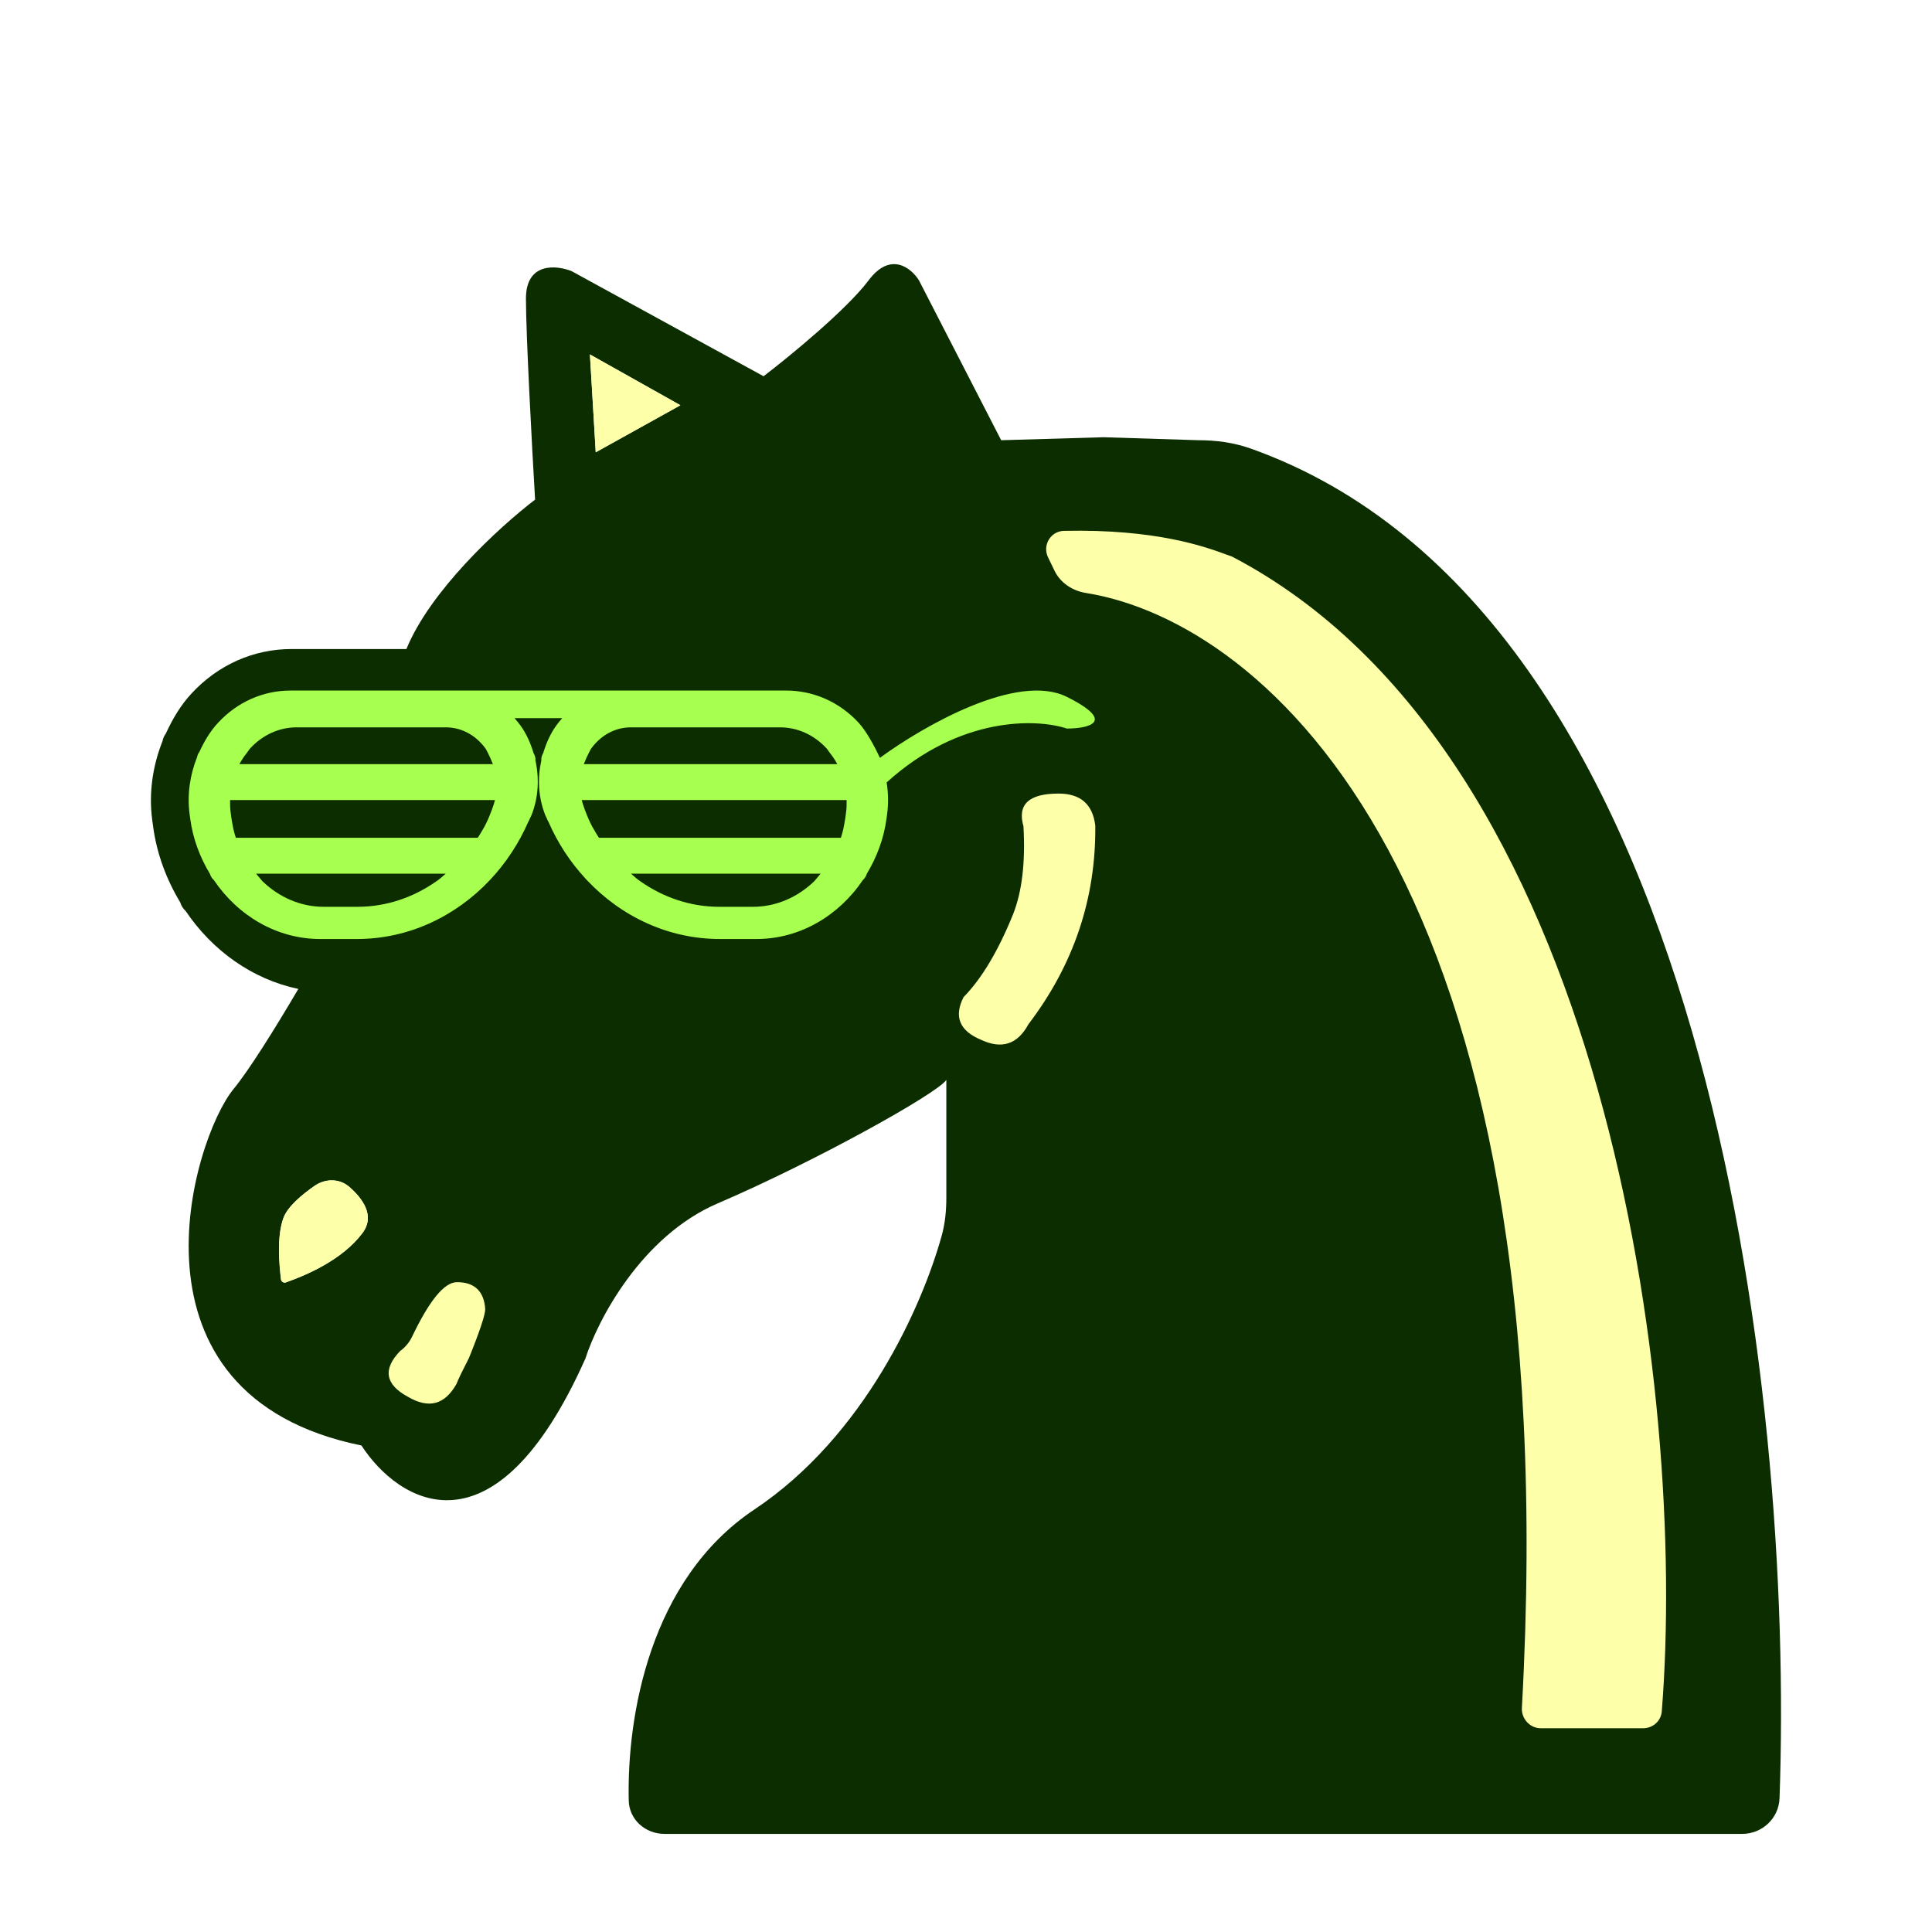
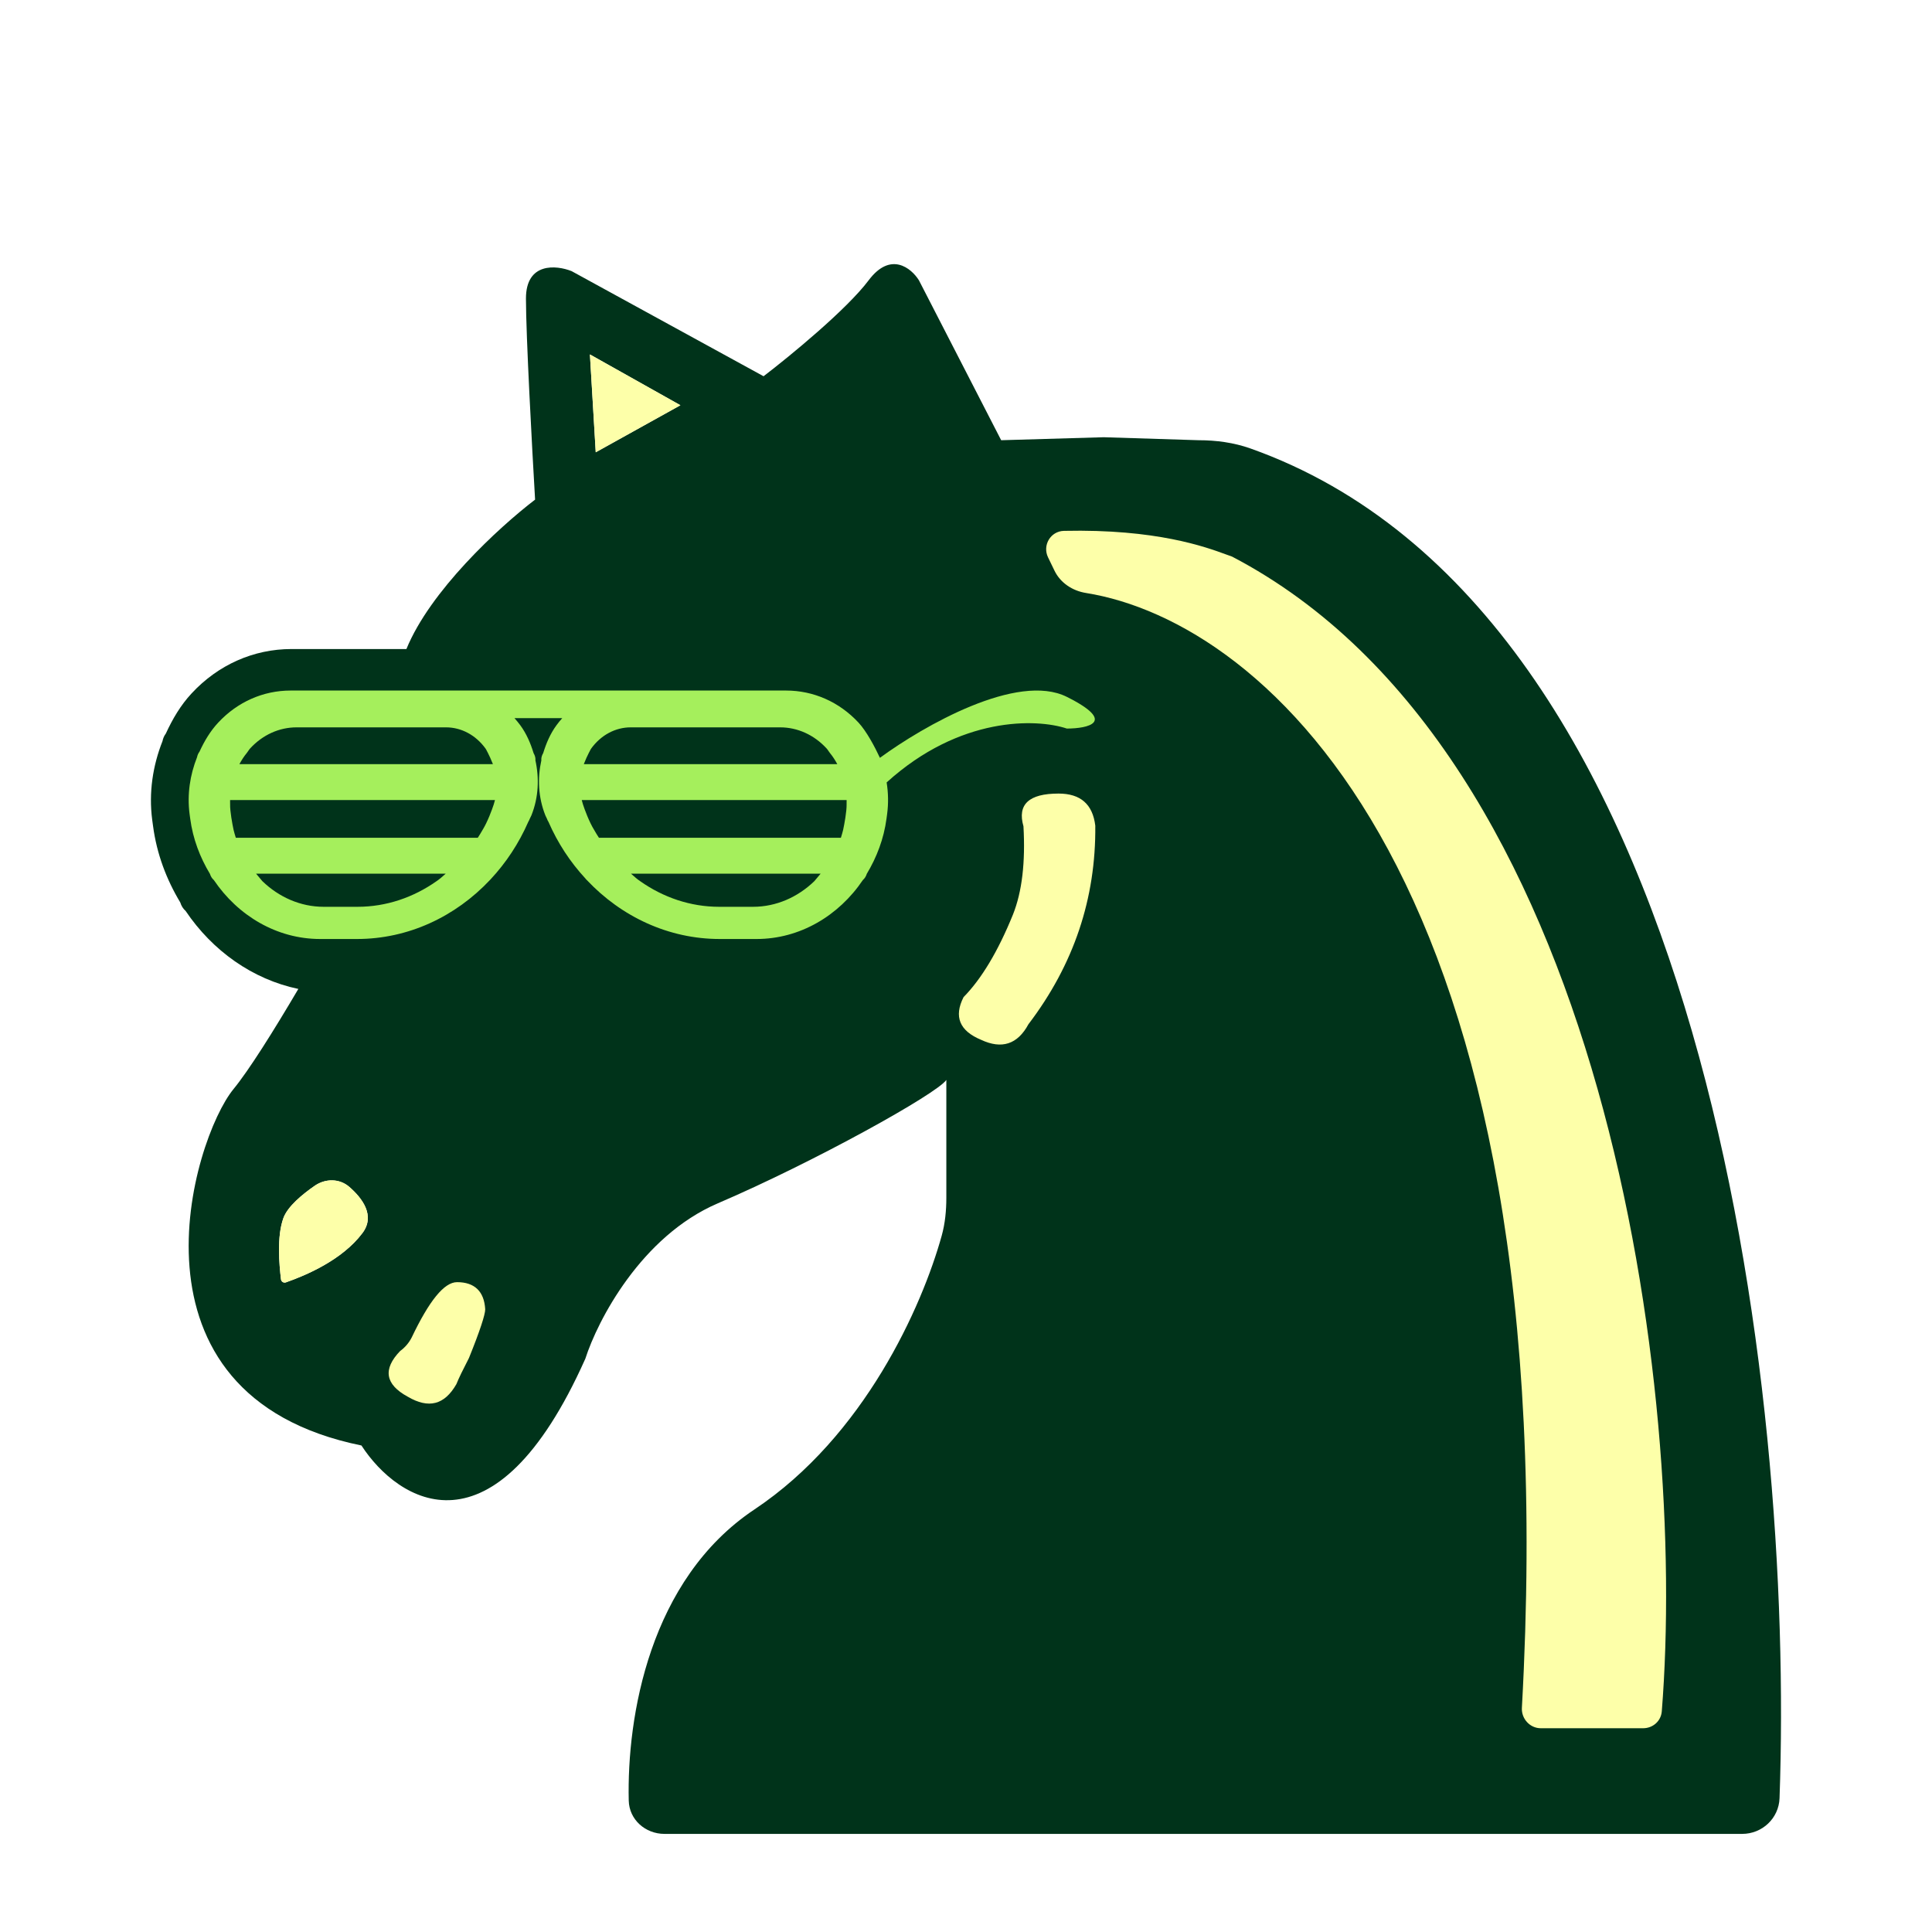
<svg xmlns="http://www.w3.org/2000/svg" width="512" height="512" viewBox="0 0 512 512" fill="none">
-   <path fill-rule="evenodd" clip-rule="evenodd" d="M250.789 286.194V317.391C250.789 320.803 250.469 324.207 249.555 327.493C244.339 346.248 229.083 380.587 199.93 400.023C172.092 418.582 166.107 455.015 166.624 477.18C166.742 482.232 171.032 486 176.084 486H461.695C467.013 486 471.408 481.858 471.597 476.543C475.449 368.362 452.541 161.851 331.368 118.845C326.977 117.287 322.291 116.662 317.632 116.662L292.497 115.87L265.321 116.662L243.524 74.279C241.505 71.05 236.016 66.529 230.203 74.279C224.391 82.029 209.214 94.462 202.351 99.709L151.492 71.857C147.455 70.243 139.382 69.435 139.382 79.123C139.382 88.811 140.997 118.68 141.804 132.404C131.921 139.982 113.97 156.648 107.705 172H77.247C67.226 172 57.822 176.166 50.794 183.739C47.865 186.884 45.715 190.554 43.946 194.406C43.499 194.994 43.212 195.661 43.062 196.409C40.495 202.911 39.388 210.008 40.336 217.268L40.559 218.897C41.539 226.338 44.148 233.122 47.768 239.15C48.045 240.03 48.503 240.809 49.195 241.415C56.287 251.949 66.909 259.54 79.064 262.076C72.493 273.227 66.016 283.563 61.882 288.616C50.984 301.937 30.398 369.749 95.788 383.07C105.476 398.005 130.906 414.312 155.125 360.062C158.354 349.971 169.898 327.609 190.242 318.89C215.672 307.991 248.367 289.827 250.789 286.194ZM75.763 339.843C81.003 338.004 90.664 333.959 96.052 326.774C99.54 322.124 95.97 317.49 92.556 314.526C89.962 312.274 86.222 312.289 83.397 314.245C80.154 316.491 76.227 319.716 75.111 322.786C73.312 327.734 74.008 335.192 74.464 339.029C74.539 339.655 75.168 340.052 75.763 339.843ZM156.336 93.932L157.877 119.859L180.314 107.394L156.336 93.932Z" fill="#0C2D00" />
-   <path fill-rule="evenodd" clip-rule="evenodd" d="M233.187 200.834C231.904 198.054 229.635 193.77 227.51 191.494C222.411 186.014 215.588 183 208.311 183H77.023C69.752 183 62.93 186.014 57.831 191.494C55.706 193.77 54.146 196.425 52.863 199.213C52.538 199.638 52.33 200.12 52.221 200.662C50.359 205.366 49.556 210.502 50.244 215.755L50.405 216.933C51.117 222.317 53.009 227.226 55.636 231.588C55.837 232.225 56.169 232.788 56.671 233.227C63.046 242.671 73.352 248.845 84.834 248.845H94.607C108.135 248.845 120.659 242.977 129.878 233.174C129.901 233.152 129.92 233.13 129.94 233.108C129.959 233.086 129.979 233.064 130.002 233.042C134.081 228.674 137.488 223.553 140.022 217.751C140.168 217.51 140.292 217.269 140.386 216.998C140.45 216.847 140.525 216.702 140.6 216.556C140.689 216.385 140.778 216.214 140.849 216.033C142.741 211.262 142.935 206.222 141.876 201.437C141.876 201.411 141.883 201.387 141.891 201.363C141.899 201.339 141.907 201.316 141.907 201.291C141.907 200.661 141.698 200.098 141.405 199.586C140.609 196.988 139.542 194.465 137.881 192.197C137.387 191.538 136.878 190.91 136.345 190.317H149C148.467 190.91 147.949 191.539 147.477 192.19C145.817 194.458 144.75 196.982 143.954 199.579C143.654 200.098 143.444 200.661 143.444 201.291C143.444 201.317 143.452 201.341 143.46 201.365C143.468 201.388 143.475 201.412 143.475 201.437C142.417 206.222 142.618 211.269 144.518 216.069C144.583 216.236 144.664 216.392 144.745 216.549C144.817 216.688 144.889 216.829 144.951 216.977C145.044 217.262 145.175 217.526 145.338 217.774C147.81 223.451 151.14 228.478 155.119 232.787C155.14 232.813 155.161 232.839 155.182 232.865C155.29 232.997 155.392 233.124 155.529 233.24C164.738 243 177.239 248.845 190.736 248.845H200.51C211.99 248.845 222.297 242.671 228.671 233.218C229.173 232.78 229.506 232.216 229.706 231.579C232.325 227.219 234.225 222.31 234.937 216.925L235.098 215.732C235.472 212.891 235.406 210.08 234.97 207.352C254.363 189.768 274.688 190.397 282.722 193.075C288.322 193.074 296.161 191.394 282.722 184.675C269.617 178.122 244.799 192.334 233.187 200.834ZM221.896 202.51C221.345 201.492 220.685 200.446 219.935 199.548C219.801 199.383 219.683 199.205 219.564 199.028C219.407 198.792 219.249 198.556 219.055 198.346C215.732 194.739 211.354 192.755 206.733 192.755H167.155C163.08 192.755 159.264 194.8 156.674 198.367C156.523 198.577 156.412 198.807 156.301 199.038C156.218 199.211 156.134 199.383 156.034 199.548C155.683 200.23 155.167 201.332 154.711 202.51H221.896ZM157.45 219.93C157.854 220.648 158.281 221.343 158.726 222.02H222.844C223.064 221.336 223.261 220.639 223.438 219.93C223.765 218.42 224.407 214.948 224.357 213.136C224.366 212.764 224.369 212.392 224.364 212.021H154.166C154.259 212.395 154.363 212.767 154.479 213.136C154.925 214.527 156.145 217.832 157.45 219.93ZM169.646 233.517C169.025 233.11 168.157 232.383 167.217 231.531H217.476C216.851 232.298 216.256 233.001 215.809 233.517C211.415 237.756 205.702 240.31 199.569 240.31H190.591C182.997 240.31 175.785 237.844 169.646 233.517ZM63.444 202.51H130.629C130.173 201.332 129.656 200.23 129.306 199.548C129.206 199.383 129.122 199.211 129.039 199.039C128.928 198.807 128.817 198.577 128.666 198.367C126.076 194.8 122.26 192.755 118.185 192.755H78.607C73.986 192.755 69.608 194.739 66.285 198.346C66.091 198.556 65.933 198.792 65.776 199.027C65.657 199.205 65.539 199.382 65.405 199.548C64.655 200.446 63.995 201.492 63.444 202.51ZM127.89 219.93C127.486 220.647 127.06 221.343 126.615 222.02H62.496C62.276 221.336 62.079 220.639 61.902 219.93C61.575 218.42 60.933 214.948 60.983 213.136C60.974 212.764 60.971 212.392 60.976 212.021H131.174C131.081 212.395 130.977 212.767 130.861 213.136C130.415 214.527 129.195 217.832 127.89 219.93ZM118.124 231.531H67.864C68.489 232.298 69.084 233.001 69.531 233.517C73.925 237.756 79.638 240.31 85.771 240.31H94.749C102.343 240.31 109.555 237.844 115.694 233.517C116.315 233.11 117.183 232.382 118.124 231.531Z" fill="#A7FF4F" />
+   <path fill-rule="evenodd" clip-rule="evenodd" d="M250.789 286.194V317.391C250.789 320.803 250.469 324.207 249.555 327.493C244.339 346.248 229.083 380.587 199.93 400.023C172.092 418.582 166.107 455.015 166.624 477.18C166.742 482.232 171.032 486 176.084 486H461.695C467.013 486 471.408 481.858 471.597 476.543C475.449 368.362 452.541 161.851 331.368 118.845C326.977 117.287 322.291 116.662 317.632 116.662L292.497 115.87L265.321 116.662L243.524 74.279C241.505 71.05 236.016 66.529 230.203 74.279C224.391 82.029 209.214 94.462 202.351 99.709L151.492 71.857C147.455 70.243 139.382 69.435 139.382 79.123C139.382 88.811 140.997 118.68 141.804 132.404C131.921 139.982 113.97 156.648 107.705 172H77.247C67.226 172 57.822 176.166 50.794 183.739C47.865 186.884 45.715 190.554 43.946 194.406C43.499 194.994 43.212 195.661 43.062 196.409C40.495 202.911 39.388 210.008 40.336 217.268L40.559 218.897C41.539 226.338 44.148 233.122 47.768 239.15C48.045 240.03 48.503 240.809 49.195 241.415C56.287 251.949 66.909 259.54 79.064 262.076C72.493 273.227 66.016 283.563 61.882 288.616C50.984 301.937 30.398 369.749 95.788 383.07C105.476 398.005 130.906 414.312 155.125 360.062C158.354 349.971 169.898 327.609 190.242 318.89C215.672 307.991 248.367 289.827 250.789 286.194ZM75.763 339.843C81.003 338.004 90.664 333.959 96.052 326.774C99.54 322.124 95.97 317.49 92.556 314.526C89.962 312.274 86.222 312.289 83.397 314.245C80.154 316.491 76.227 319.716 75.111 322.786C73.312 327.734 74.008 335.192 74.464 339.029C74.539 339.655 75.168 340.052 75.763 339.843ZM156.336 93.932L157.877 119.859L180.314 107.394L156.336 93.932Z" fill="#00331A" />
+   <path fill-rule="evenodd" clip-rule="evenodd" d="M233.187 200.834C231.904 198.054 229.635 193.77 227.51 191.494C222.411 186.014 215.588 183 208.311 183H77.023C69.752 183 62.93 186.014 57.831 191.494C55.706 193.77 54.146 196.425 52.863 199.213C52.538 199.638 52.33 200.12 52.221 200.662C50.359 205.366 49.556 210.502 50.244 215.755L50.405 216.933C51.117 222.317 53.009 227.226 55.636 231.588C55.837 232.225 56.169 232.788 56.671 233.227C63.046 242.671 73.352 248.845 84.834 248.845H94.607C108.135 248.845 120.659 242.977 129.878 233.174C129.901 233.152 129.92 233.13 129.94 233.108C129.959 233.086 129.979 233.064 130.002 233.042C134.081 228.674 137.488 223.553 140.022 217.751C140.168 217.51 140.292 217.269 140.386 216.998C140.45 216.847 140.525 216.702 140.6 216.556C140.689 216.385 140.778 216.214 140.849 216.033C142.741 211.262 142.935 206.222 141.876 201.437C141.876 201.411 141.883 201.387 141.891 201.363C141.899 201.339 141.907 201.316 141.907 201.291C141.907 200.661 141.698 200.098 141.405 199.586C140.609 196.988 139.542 194.465 137.881 192.197C137.387 191.538 136.878 190.91 136.345 190.317H149C148.467 190.91 147.949 191.539 147.477 192.19C145.817 194.458 144.75 196.982 143.954 199.579C143.654 200.098 143.444 200.661 143.444 201.291C143.444 201.317 143.452 201.341 143.46 201.365C143.468 201.388 143.475 201.412 143.475 201.437C142.417 206.222 142.618 211.269 144.518 216.069C144.583 216.236 144.664 216.392 144.745 216.549C144.817 216.688 144.889 216.829 144.951 216.977C145.044 217.262 145.175 217.526 145.338 217.774C147.81 223.451 151.14 228.478 155.119 232.787C155.14 232.813 155.161 232.839 155.182 232.865C155.29 232.997 155.392 233.124 155.529 233.24C164.738 243 177.239 248.845 190.736 248.845H200.51C211.99 248.845 222.297 242.671 228.671 233.218C229.173 232.78 229.506 232.216 229.706 231.579C232.325 227.219 234.225 222.31 234.937 216.925L235.098 215.732C235.472 212.891 235.406 210.08 234.97 207.352C254.363 189.768 274.688 190.397 282.722 193.075C288.322 193.074 296.161 191.394 282.722 184.675C269.617 178.122 244.799 192.334 233.187 200.834ZM221.896 202.51C221.345 201.492 220.685 200.446 219.935 199.548C219.801 199.383 219.683 199.205 219.564 199.028C219.407 198.792 219.249 198.556 219.055 198.346C215.732 194.739 211.354 192.755 206.733 192.755H167.155C163.08 192.755 159.264 194.8 156.674 198.367C156.523 198.577 156.412 198.807 156.301 199.038C156.218 199.211 156.134 199.383 156.034 199.548C155.683 200.23 155.167 201.332 154.711 202.51H221.896ZM157.45 219.93C157.854 220.648 158.281 221.343 158.726 222.02H222.844C223.064 221.336 223.261 220.639 223.438 219.93C223.765 218.42 224.407 214.948 224.357 213.136C224.366 212.764 224.369 212.392 224.364 212.021H154.166C154.259 212.395 154.363 212.767 154.479 213.136C154.925 214.527 156.145 217.832 157.45 219.93ZM169.646 233.517C169.025 233.11 168.157 232.383 167.217 231.531H217.476C216.851 232.298 216.256 233.001 215.809 233.517C211.415 237.756 205.702 240.31 199.569 240.31H190.591C182.997 240.31 175.785 237.844 169.646 233.517ZM63.444 202.51H130.629C130.173 201.332 129.656 200.23 129.306 199.548C129.206 199.383 129.122 199.211 129.039 199.039C128.928 198.807 128.817 198.577 128.666 198.367C126.076 194.8 122.26 192.755 118.185 192.755H78.607C73.986 192.755 69.608 194.739 66.285 198.346C66.091 198.556 65.933 198.792 65.776 199.027C65.657 199.205 65.539 199.382 65.405 199.548C64.655 200.446 63.995 201.492 63.444 202.51ZM127.89 219.93C127.486 220.647 127.06 221.343 126.615 222.02H62.496C62.276 221.336 62.079 220.639 61.902 219.93C61.575 218.42 60.933 214.948 60.983 213.136C60.974 212.764 60.971 212.392 60.976 212.021H131.174C131.081 212.395 130.977 212.767 130.861 213.136C130.415 214.527 129.195 217.832 127.89 219.93ZM118.124 231.531H67.864C68.489 232.298 69.084 233.001 69.531 233.517C73.925 237.756 79.638 240.31 85.771 240.31H94.749C102.343 240.31 109.555 237.844 115.694 233.517C116.315 233.11 117.183 232.382 118.124 231.531Z" fill="#A5EF5C" />
  <path d="M156.336 93.932L157.877 119.859L180.314 107.394L156.336 93.932Z" fill="#FDFFA9" />
  <path d="M124.286 359.868C122.711 362.945 121.571 365.225 120.95 366.81C117.789 372.333 113.582 373.39 108.049 370.136C102.091 366.893 101.386 362.862 106.039 358.033C107.333 357.096 108.384 355.863 109.106 354.438C113.759 344.698 117.706 339.786 121.126 339.786C125.778 339.786 128.317 342.242 128.586 346.977C128.586 348.387 127.188 352.687 124.286 359.868Z" fill="#FDFFA9" />
  <path d="M272.544 271.439C284.564 255.648 290.449 238.105 290.263 218.801C289.569 213.102 286.325 210.304 280.523 210.304C272.637 210.304 269.57 213.195 271.228 218.977C271.756 228.458 270.886 236.261 268.43 242.405C264.472 252.145 260.089 259.43 255.354 264.248C252.722 269.429 254.297 273.201 260.006 275.563C265.446 278.112 269.653 276.796 272.544 271.439Z" fill="#FDFFA9" />
  <path d="M435.453 458C438.031 458 440.185 456.102 440.39 453.533C447.104 369.491 426.2 199.56 326.5 147.5C326.073 147.358 325.552 147.166 324.929 146.938C319.508 144.947 306.439 140.148 281.958 140.685C278.404 140.763 276.198 144.509 277.746 147.709L279.449 151.229C281.025 154.484 284.221 156.573 287.792 157.145C335.213 164.746 415.514 232.633 403.316 452.597C403.157 455.475 405.435 458 408.318 458H435.453Z" fill="#FDFFA9" />
  <path d="M75.763 339.843C81.003 338.005 90.663 333.959 96.052 326.774C99.54 322.124 95.97 317.49 92.556 314.527C89.962 312.274 86.221 312.289 83.397 314.245C80.154 316.491 76.227 319.716 75.111 322.786C73.312 327.734 74.008 335.193 74.464 339.029C74.539 339.655 75.168 340.052 75.763 339.843Z" fill="#FDFFA9" />
</svg>
